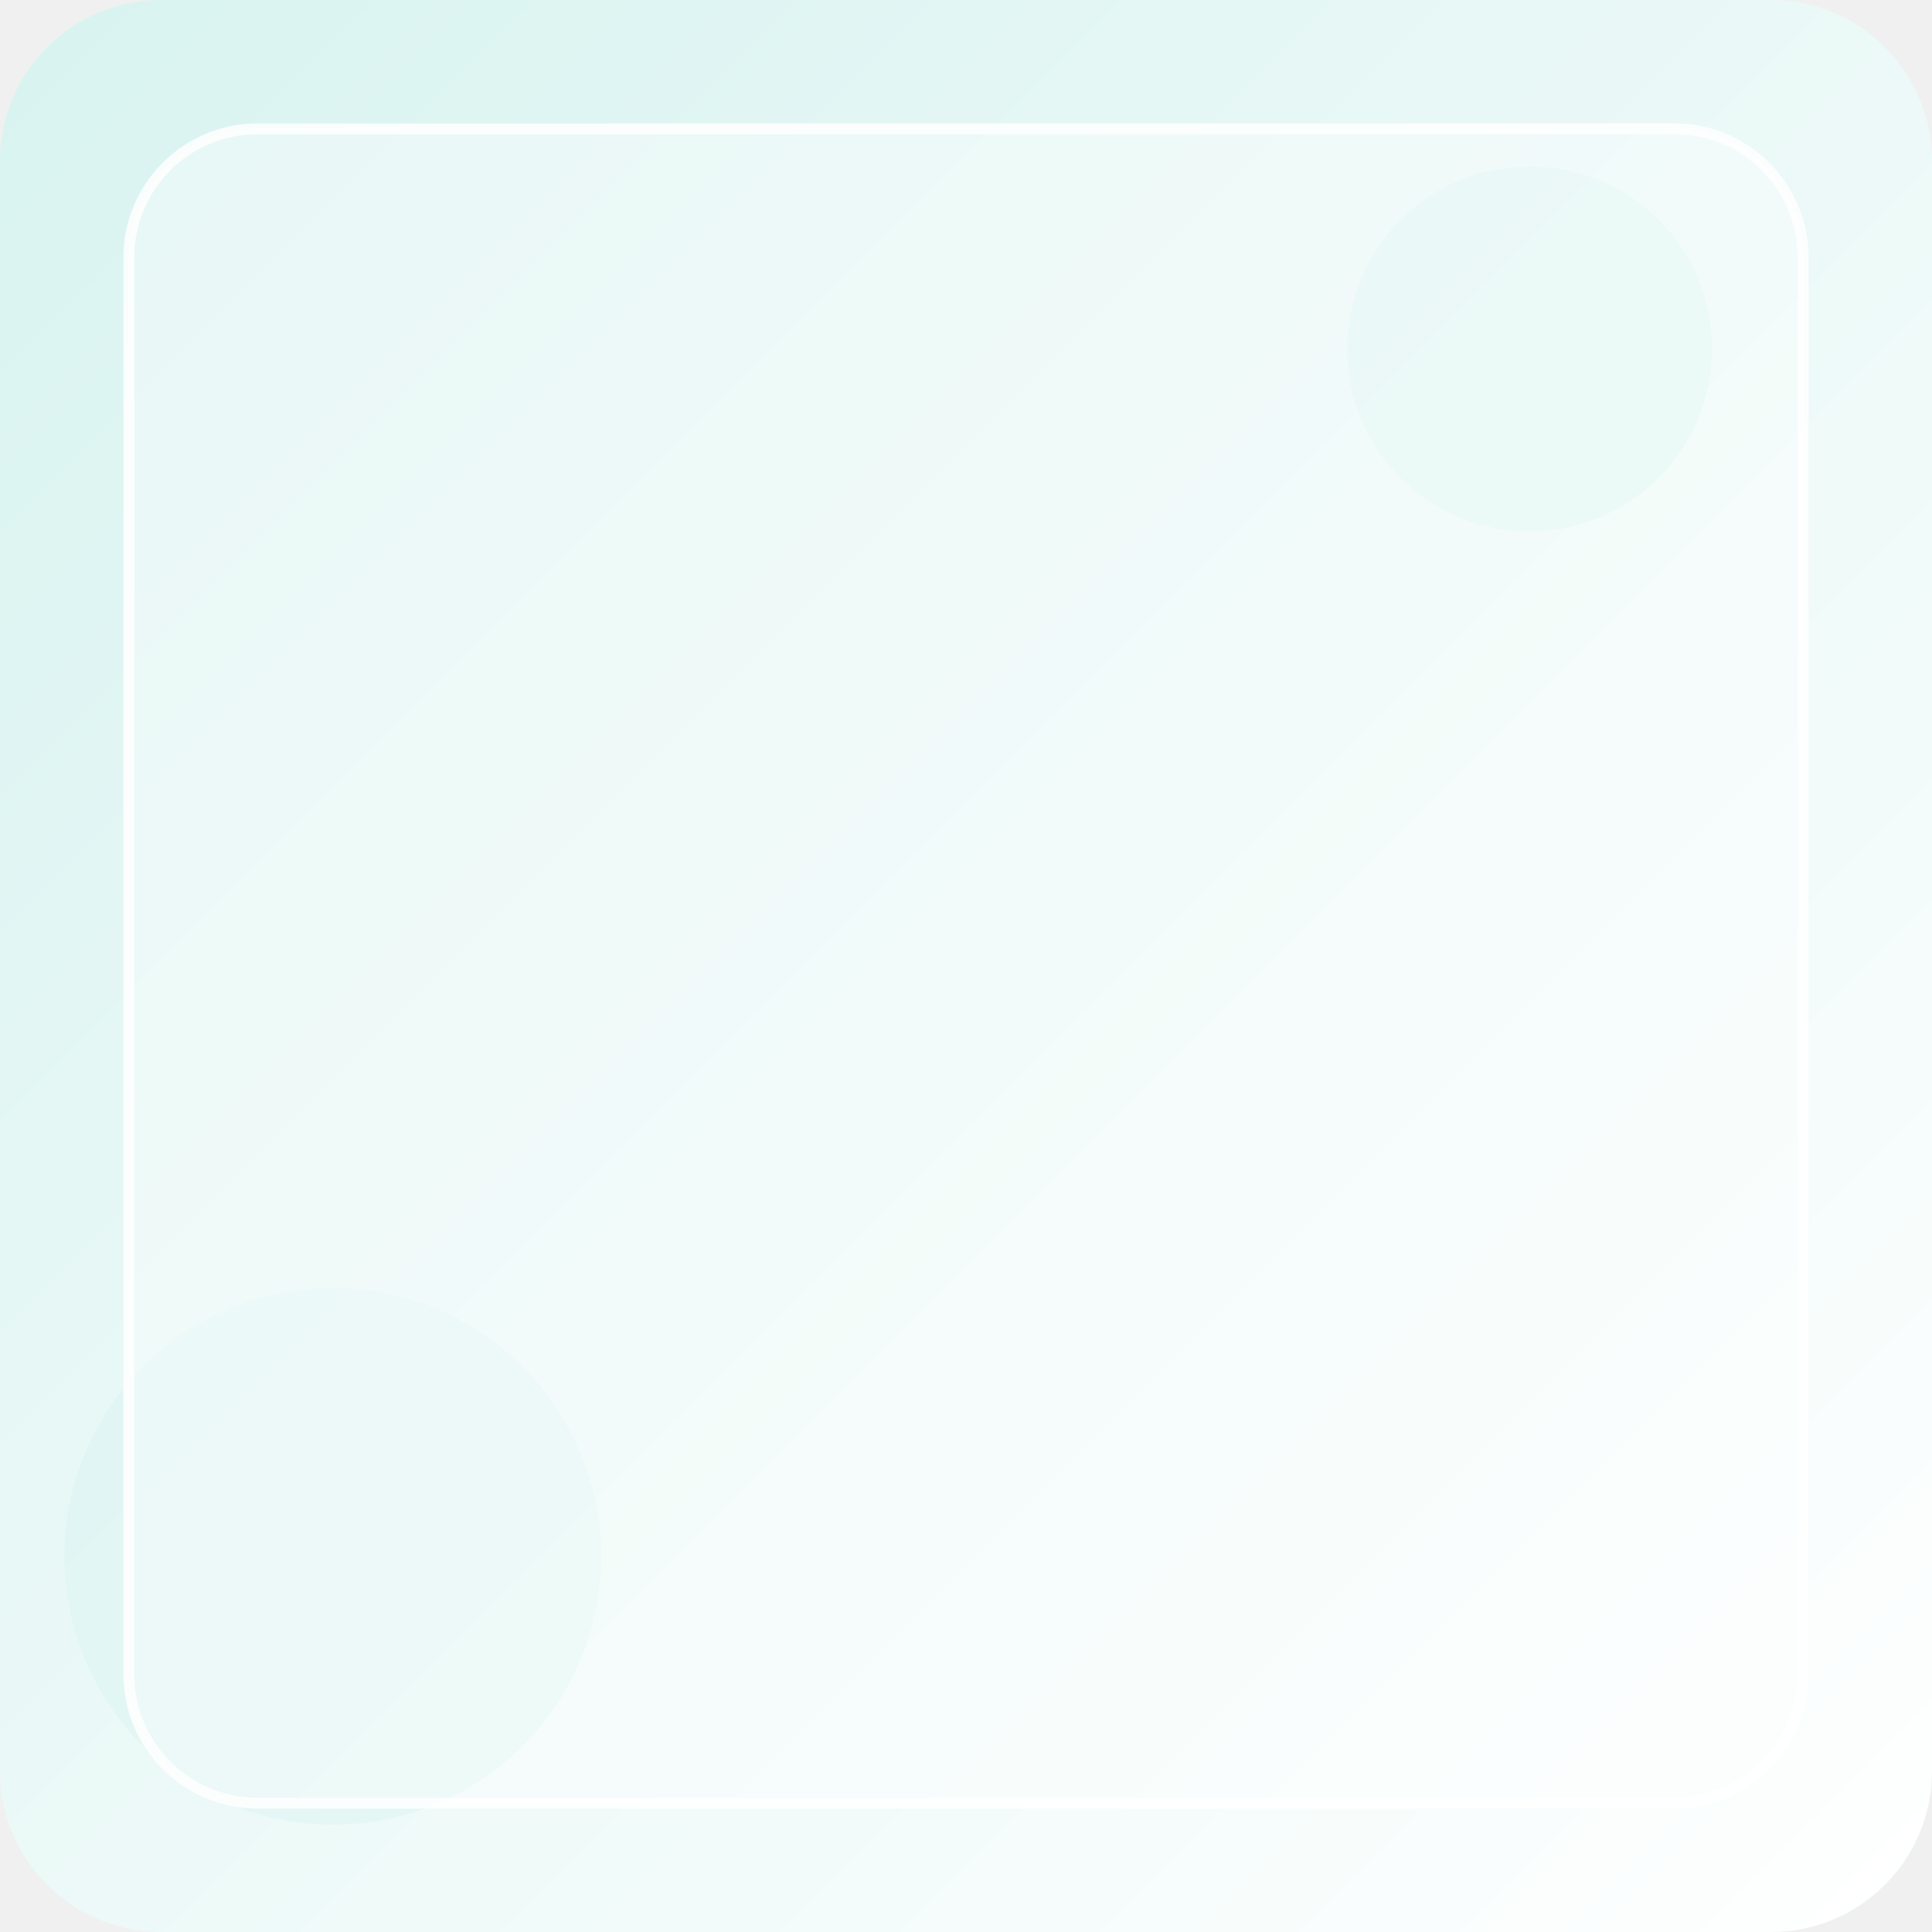
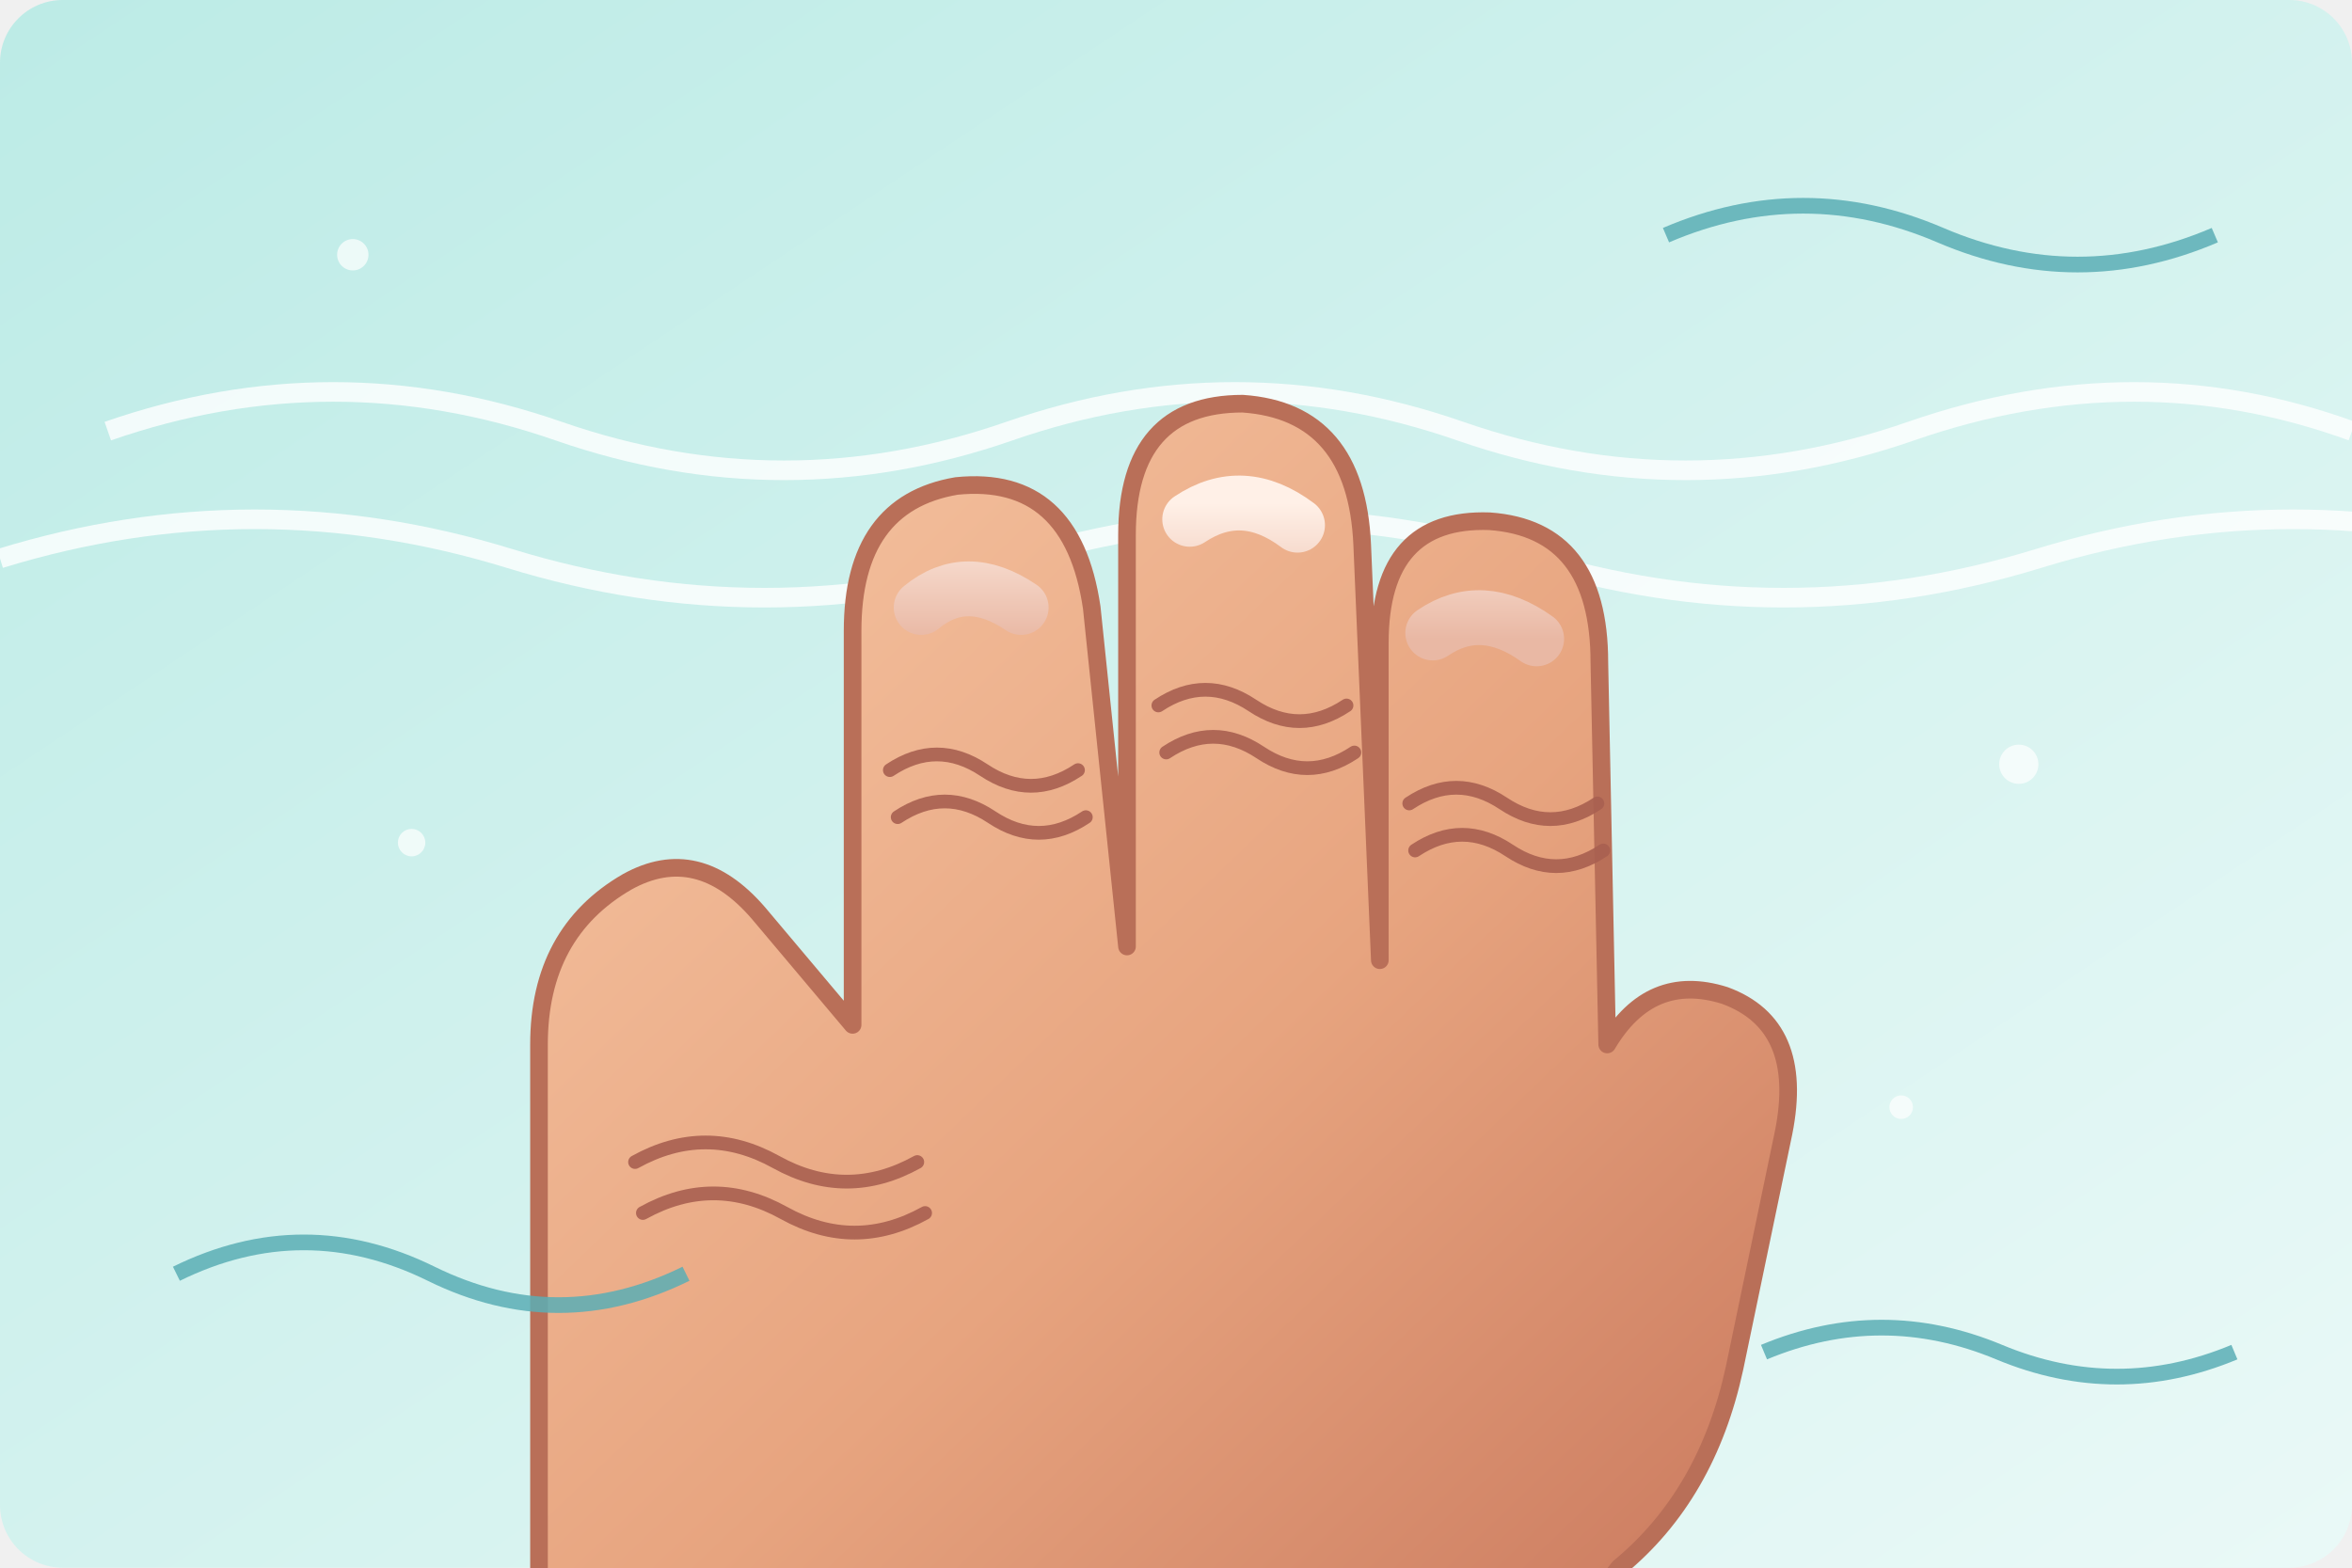
- <svg xmlns="http://www.w3.org/2000/svg" viewBox="0 0 360 360" role="img" aria-labelledby="title desc">
+ <svg xmlns="http://www.w3.org/2000/svg" viewBox="0 0 1200 800" role="img" aria-labelledby="title desc">
  <defs>
-     <linearGradient id="bg" x1="0" y1="0" x2="1" y2="1">
-       <stop stop-color="#d8f3f0" />
-       <stop offset="1" stop-color="#ffffff" />
+     <linearGradient id="water" x1="0" y1="0" x2="1" y2="1">
+       <stop stop-color="#bcebe6" />
+       <stop offset="1" stop-color="#eaf9f7" />
    </linearGradient>
-     <linearGradient id="bubble">
-       <stop stop-color="#80d7fa" stop-opacity=".65" />
-       <stop offset=".35" stop-color="#ff7fc8" stop-opacity=".55" />
-       <stop offset=".65" stop-color="#f9db66" stop-opacity=".5" />
-       <stop offset="1" stop-color="#70d9b1" stop-opacity=".55" />
+     <linearGradient id="skin" x1="0" y1="0" x2="1" y2="1">
+       <stop stop-color="#f7c7a5" />
+       <stop offset=".55" stop-color="#e7a47f" />
+       <stop offset="1" stop-color="#c9785d" />
    </linearGradient>
-     <linearGradient id="glass">
-       <stop stop-color="#ffffff" stop-opacity=".8" />
-       <stop offset="1" stop-color="#9ec5e4" stop-opacity=".4" />
-     </linearGradient>
-     <linearGradient id="apple">
-       <stop stop-color="#e7f3cf" />
-       <stop offset=".5" stop-color="#dcebc0" />
-       <stop offset="1" stop-color="#b76d3c" />
+     <linearGradient id="nail" x1="0" y1="0" x2="0" y2="1">
+       <stop stop-color="#fff0e7" />
+       <stop offset="1" stop-color="#e9b8a4" />
    </linearGradient>
  </defs>
-   <rect width="360" height="360" rx="30" fill="url(#bg)" />
-   <circle cx="285" cy="65" r="34" fill="#d8f3f0" opacity=".6" />
-   <circle cx="62" cy="290" r="50" fill="#d8f3f0" opacity=".4" />
-   <rect x="24" y="24" width="312" height="312" rx="24" fill="#ffffff" fill-opacity=".35" stroke="#ffffff" stroke-opacity=".85" stroke-width="2" />Two fingertips submerged in water, visible skin creases</svg>
+   <rect width="1200" height="800" rx="32" fill="url(#water)" />
+   <g fill="none" stroke="#fff" stroke-width="10" opacity=".8">
+     <path d="M55 220Q170 180 285 220T515 220T745 220T975 220T1200 220" />
+     <path d="M0 285Q130 245 260 285T520 285T780 285T1040 285T1300 285" />
+   </g>
+   <g transform="translate(0 28)">
+     <path d="M275 800V505Q275 448 320 422Q356 402 387 438L435 495V294Q435 229 488 220Q547 214 557 282L575 455V245Q575 178 634 178Q692 182 695 250L704 462V300Q704 236 760 238Q816 242 816 310L820 505Q842 468 880 480Q921 495 910 550L885 670Q871 735 826 772L804 800Z" fill="url(#skin)" stroke="#b96f58" stroke-width="9" stroke-linejoin="round" />
+     <path d="M470 282Q493 263 521 282M607 237Q634 219 662 240M731 295Q756 278 784 298" fill="none" stroke="url(#nail)" stroke-width="28" stroke-linecap="round" />
+     <g fill="none" stroke="#a85f50" stroke-width="7" stroke-linecap="round" opacity=".9">
+       <path d="M454 365q24 -16 48 0t48 0" />
+       <path d="M458 389q24 -16 48 0t48 0" />
+       <path d="M591 332q24 -16 48 0t48 0" />
+       <path d="M595 356q24 -16 48 0t48 0" />
+       <path d="M719 382q24 -16 48 0t48 0" />
+       <path d="M722 406q24 -16 48 0t48 0" />
+       <path d="M324 565q36 -20 72 0t72 0" />
+       <path d="M328 591q36 -20 72 0t72 0" />
+     </g>
+   </g>
+   <g fill="none" stroke="#5aaeb5" stroke-width="8" opacity=".85">
+     <path d="M90 650q65 -32 130 0t130 0" />
+     <path d="M850 120q70 -30 140 0t140 0" />
+     <path d="M900 690q60 -25 120 0t120 0" />
+   </g>
+   <g fill="#fff" opacity=".7">
+     <circle cx="180" cy="130" r="8" />
+     <circle cx="1030" cy="390" r="10" />
+     <circle cx="970" cy="565" r="6" />
+     <circle cx="210" cy="430" r="7" />
+   </g>
+ </svg>
